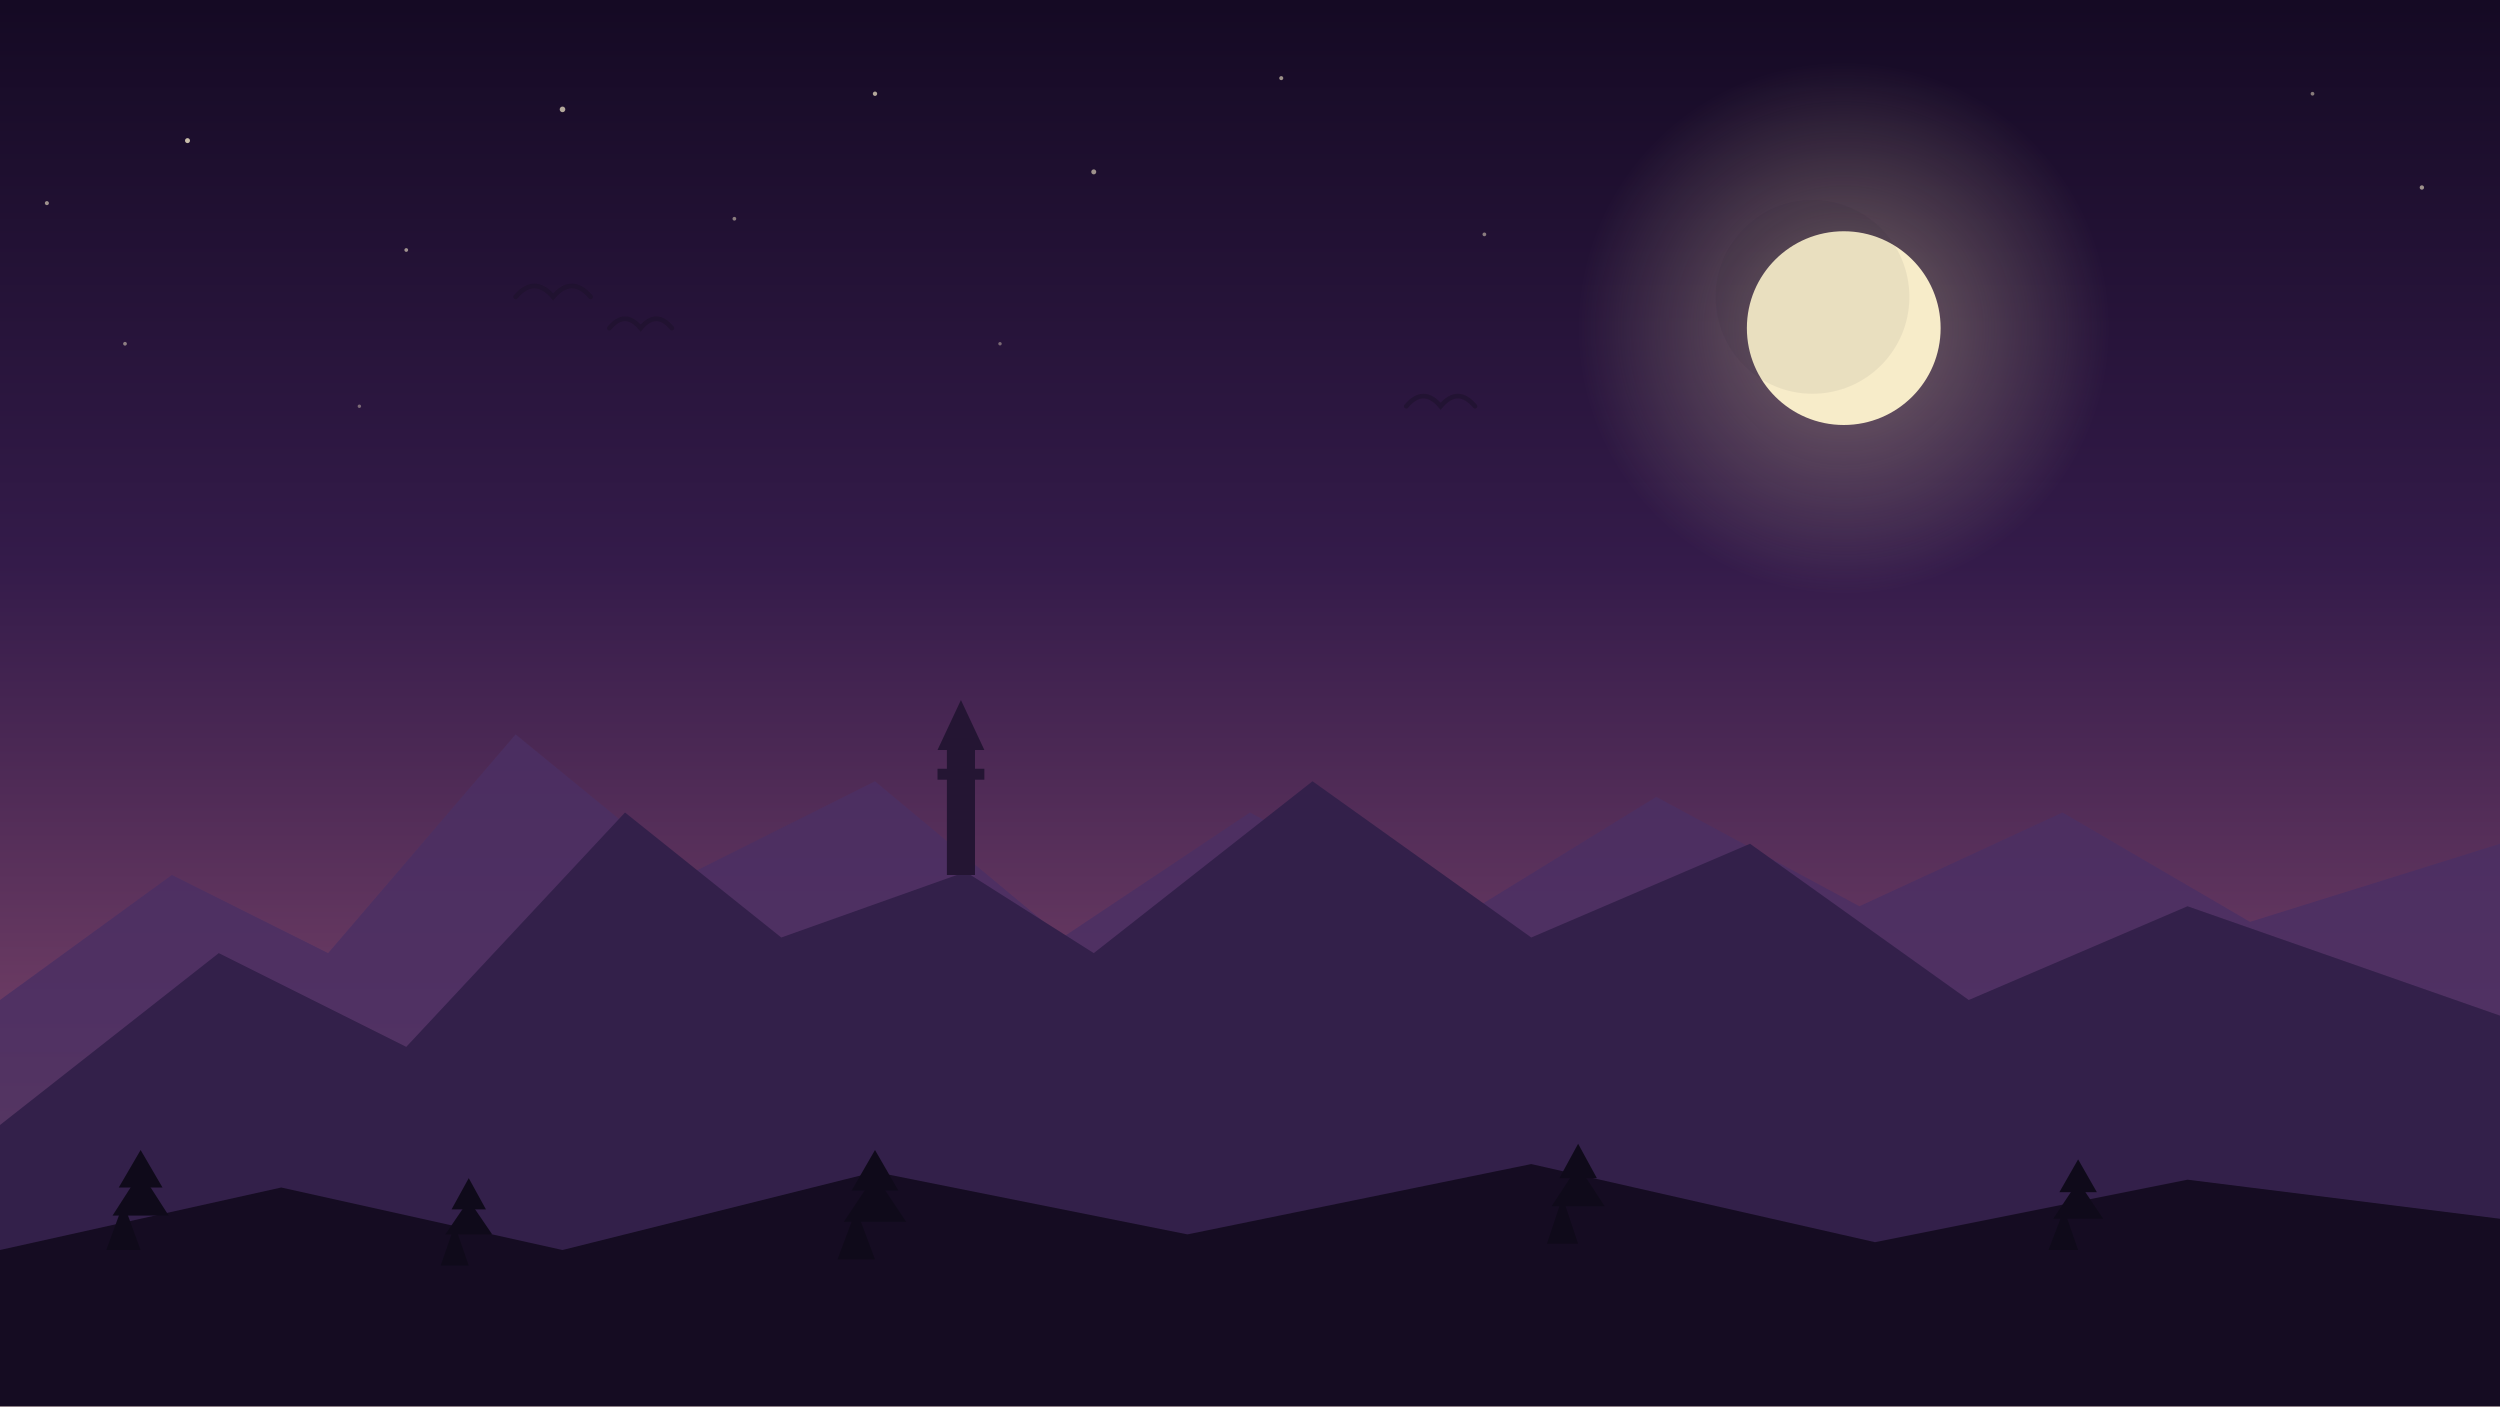
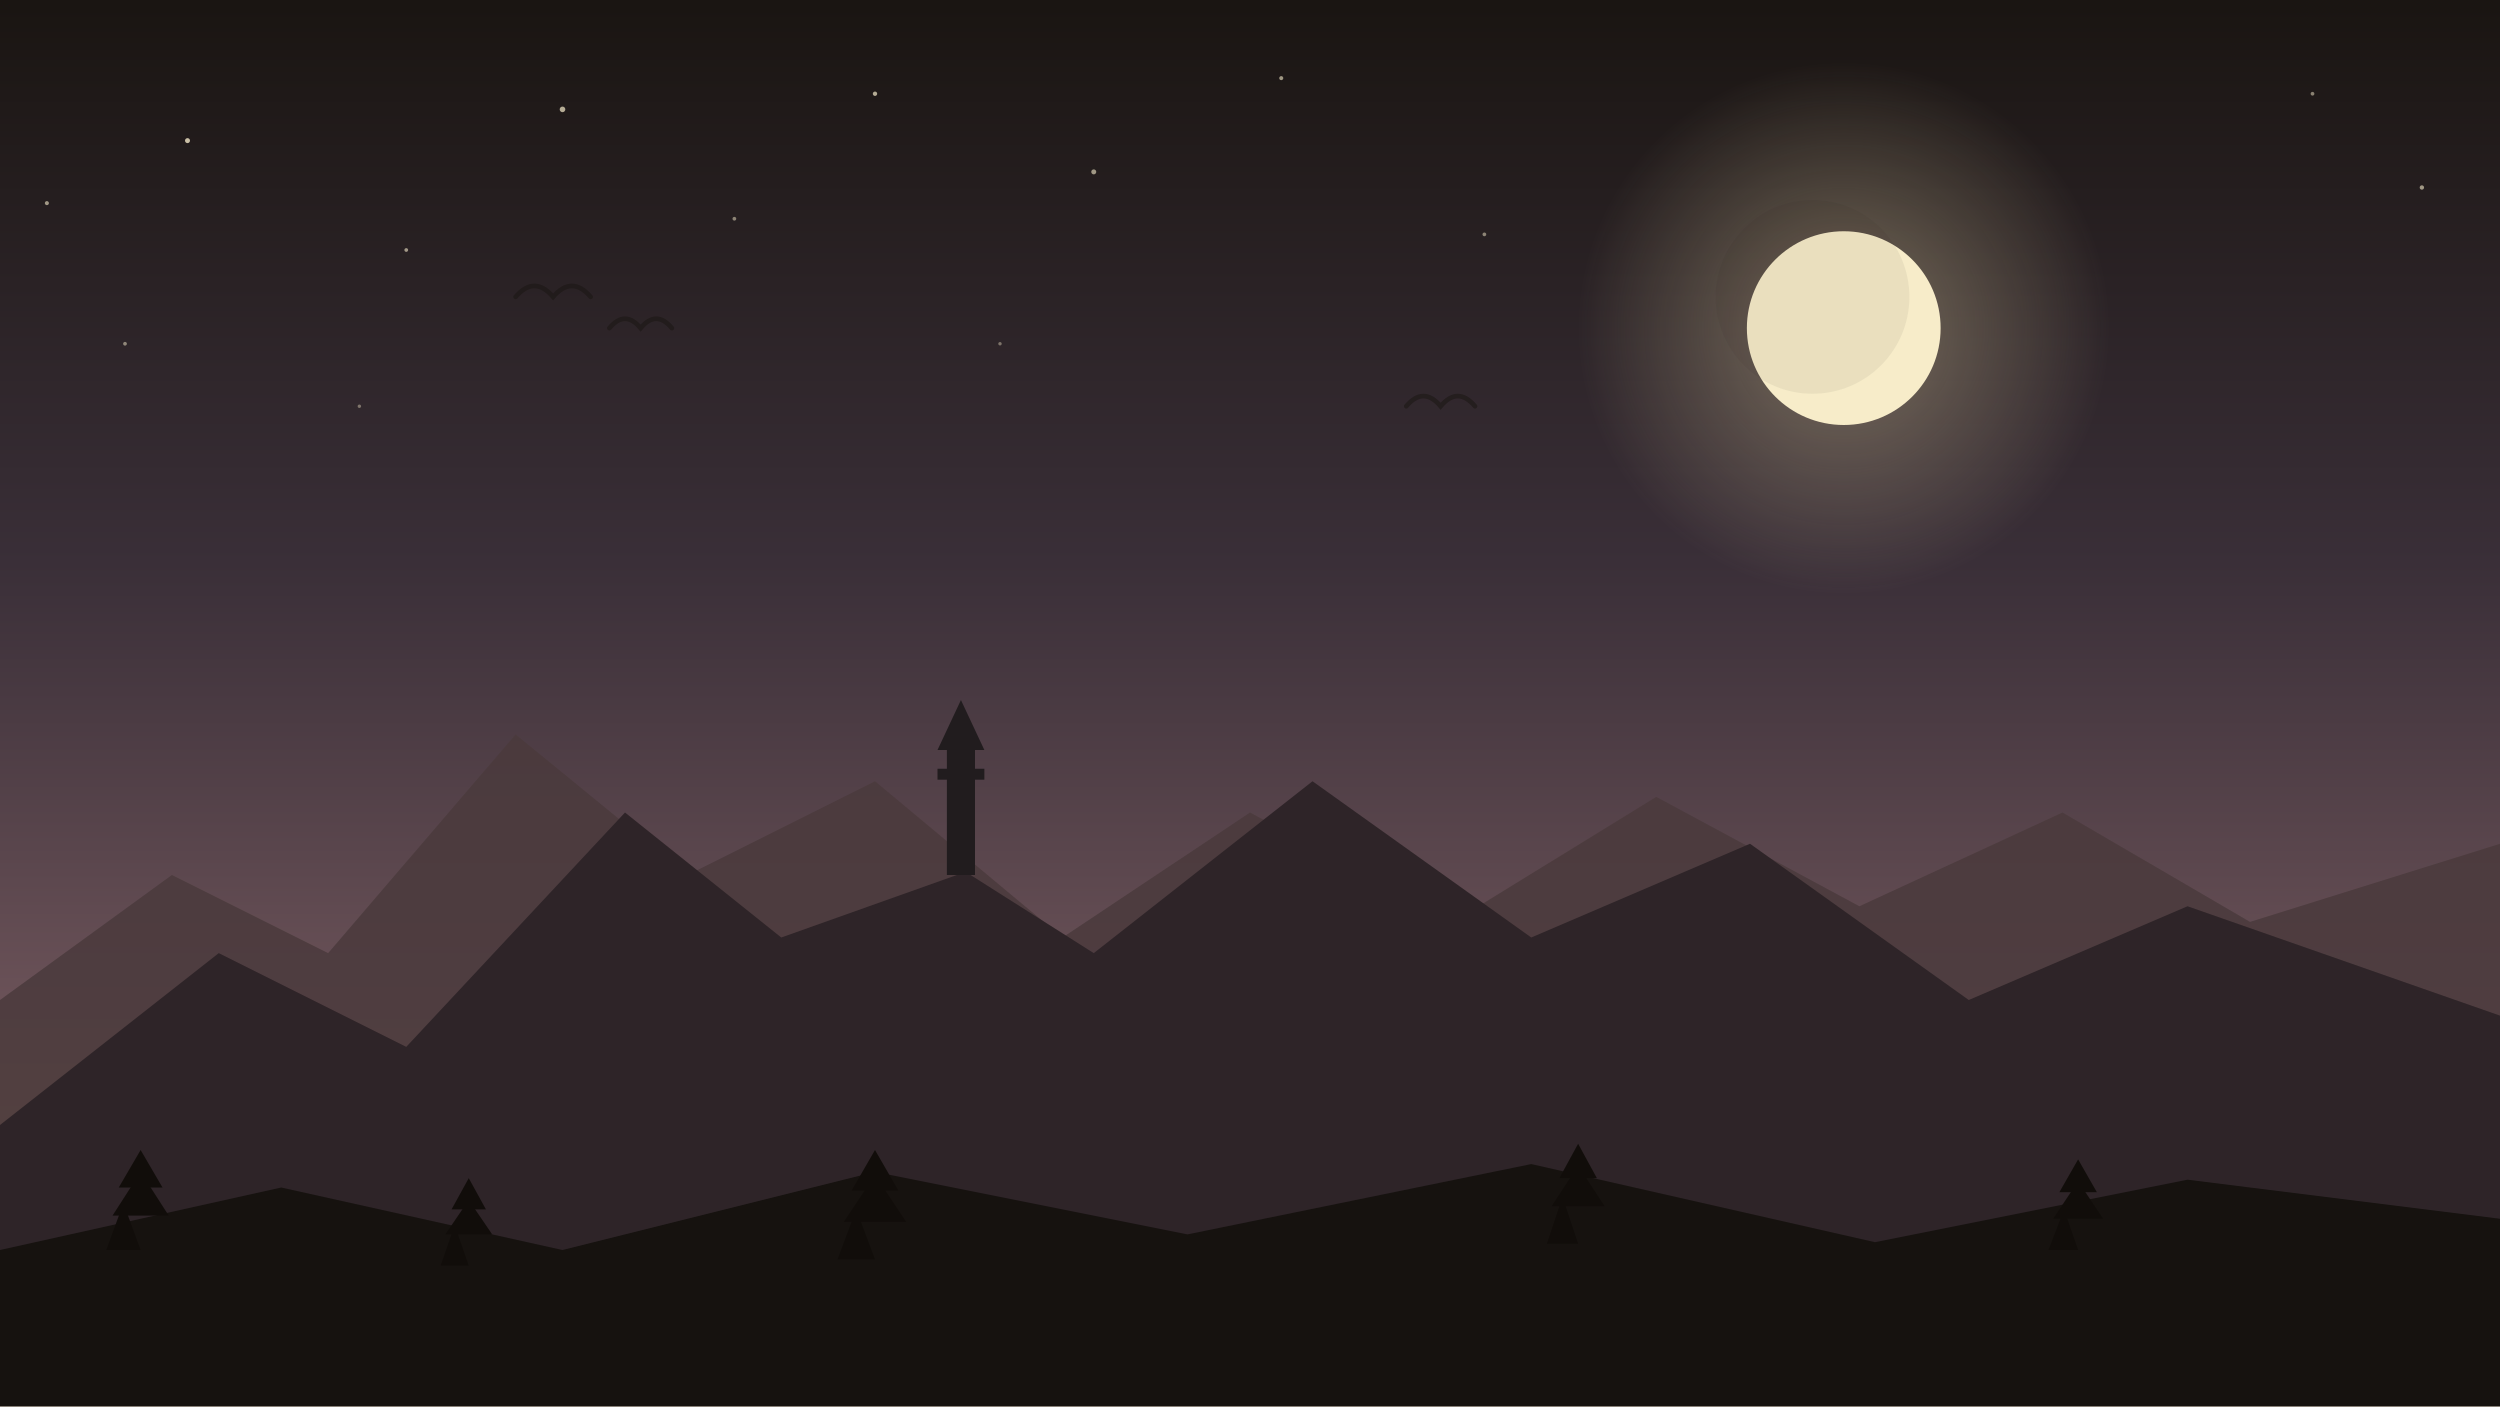
<svg xmlns="http://www.w3.org/2000/svg" viewBox="0 0 1600 900" preserveAspectRatio="xMidYMax slice">
  <defs>
    <linearGradient id="sky" x1="0" y1="0" x2="0" y2="1">
-       <stop offset="0%" stop-color="#150a24" />
-       <stop offset="40%" stop-color="#341b4a" />
-       <stop offset="72%" stop-color="#6b3b63" />
-       <stop offset="100%" stop-color="#c99a55" />
+       <stop offset="0%" stop-color="#1a1512" />
+       <stop offset="40%" stop-color="#3a2f38" />
+       <stop offset="72%" stop-color="#6b5258" />
+       <stop offset="100%" stop-color="#b7914f" />
    </linearGradient>
    <radialGradient id="moonGlow" cx="50%" cy="50%" r="50%">
      <stop offset="0%" stop-color="#f7e6b4" stop-opacity="0.9" />
      <stop offset="35%" stop-color="#f7e6b4" stop-opacity="0.25" />
      <stop offset="100%" stop-color="#f7e6b4" stop-opacity="0" />
    </radialGradient>
  </defs>
  <rect x="0" y="0" width="1600" height="900" fill="url(#sky)" />
  <g fill="#f4e9c9">
    <circle cx="120" cy="90" r="1.6" opacity="0.8" />
    <circle cx="260" cy="160" r="1.2" opacity="0.6" />
    <circle cx="360" cy="70" r="1.8" opacity="0.7" />
    <circle cx="470" cy="140" r="1.2" opacity="0.5" />
    <circle cx="560" cy="60" r="1.4" opacity="0.7" />
    <circle cx="80" cy="220" r="1.2" opacity="0.5" />
    <circle cx="700" cy="110" r="1.6" opacity="0.6" />
    <circle cx="820" cy="50" r="1.3" opacity="0.6" />
    <circle cx="950" cy="150" r="1.2" opacity="0.5" />
    <circle cx="230" cy="260" r="1.1" opacity="0.4" />
    <circle cx="30" cy="130" r="1.3" opacity="0.6" />
    <circle cx="640" cy="220" r="1.1" opacity="0.4" />
    <circle cx="1550" cy="120" r="1.4" opacity="0.6" />
    <circle cx="1480" cy="60" r="1.2" opacity="0.5" />
  </g>
  <circle cx="1180" cy="210" r="170" fill="url(#moonGlow)" />
  <circle cx="1180" cy="210" r="62" fill="#f7ecc9" />
-   <circle cx="1160" cy="190" r="62" fill="#150a24" opacity="0.06" />
-   <g stroke="#1c1029" stroke-width="3" fill="none" stroke-linecap="round" opacity="0.55">
+   <circle cx="1160" cy="190" r="62" fill="#1a1512" opacity="0.06" />
+   <g stroke="#1a1512" stroke-width="3" fill="none" stroke-linecap="round" opacity="0.55">
    <path d="M 330 190 q 12 -14 24 0 q 12 -14 24 0" />
    <path d="M 390 210 q 10 -12 20 0 q 10 -12 20 0" />
    <path d="M 900 260 q 11 -13 22 0 q 11 -13 22 0" />
  </g>
-   <polygon fill="#4b2f63" opacity="0.85" points="     0,640 110,560 210,610 330,470 440,560 560,500 680,600     800,520 930,590 1060,510 1190,580 1320,520 1440,590     1600,540 1600,900 0,900" />
-   <polygon fill="#33204a" points="     0,720 140,610 260,670 400,520 500,600 618,558 700,610     840,500 980,600 1120,540 1260,640 1400,580 1600,650     1600,900 0,900" />
-   <g fill="#241533">
+   <polygon fill="#4a3a3c" opacity="0.85" points="     0,640 110,560 210,610 330,470 440,560 560,500 680,600     800,520 930,590 1060,510 1190,580 1320,520 1440,590     1600,540 1600,900 0,900" />
+   <polygon fill="#2e2428" points="     0,720 140,610 260,670 400,520 500,600 618,558 700,610     840,500 980,600 1120,540 1260,640 1400,580 1600,650     1600,900 0,900" />
+   <g fill="#211c1e">
    <rect x="606" y="480" width="18" height="80" />
    <polygon points="600,480 630,480 615,448" />
    <rect x="600" y="492" width="30" height="7" />
  </g>
-   <polygon fill="#150c22" points="     0,800 180,760 360,800 560,750 760,790 980,745     1200,795 1400,755 1600,780 1600,900 0,900" />
-   <g fill="#0f0a1a">
+   <polygon fill="#16120f" points="     0,800 180,760 360,800 560,750 760,790 980,745     1200,795 1400,755 1600,780 1600,900 0,900" />
+   <g fill="#110d0a">
    <g transform="translate(90,740)">
      <polygon points="0,60 -22,60 -11,30" />
      <polygon points="0,38 -18,38 0,10 18,38" />
      <polygon points="0,20 -14,20 0,-4 14,20" />
    </g>
    <g transform="translate(300,760)">
      <polygon points="0,50 -18,50 -9,24" />
      <polygon points="0,30 -15,30 0,8 15,30" />
      <polygon points="0,14 -11,14 0,-6 11,14" />
    </g>
    <g transform="translate(560,742)">
      <polygon points="0,64 -24,64 -12,32" />
      <polygon points="0,40 -20,40 0,10 20,40" />
      <polygon points="0,20 -15,20 0,-6 15,20" />
    </g>
    <g transform="translate(1010,738)">
      <polygon points="0,58 -20,58 -10,28" />
      <polygon points="0,34 -17,34 0,8 17,34" />
      <polygon points="0,16 -12,16 0,-6 12,16" />
    </g>
    <g transform="translate(1330,748)">
      <polygon points="0,52 -19,52 -9,26" />
      <polygon points="0,32 -16,32 0,8 16,32" />
      <polygon points="0,15 -12,15 0,-6 12,15" />
    </g>
  </g>
</svg>
